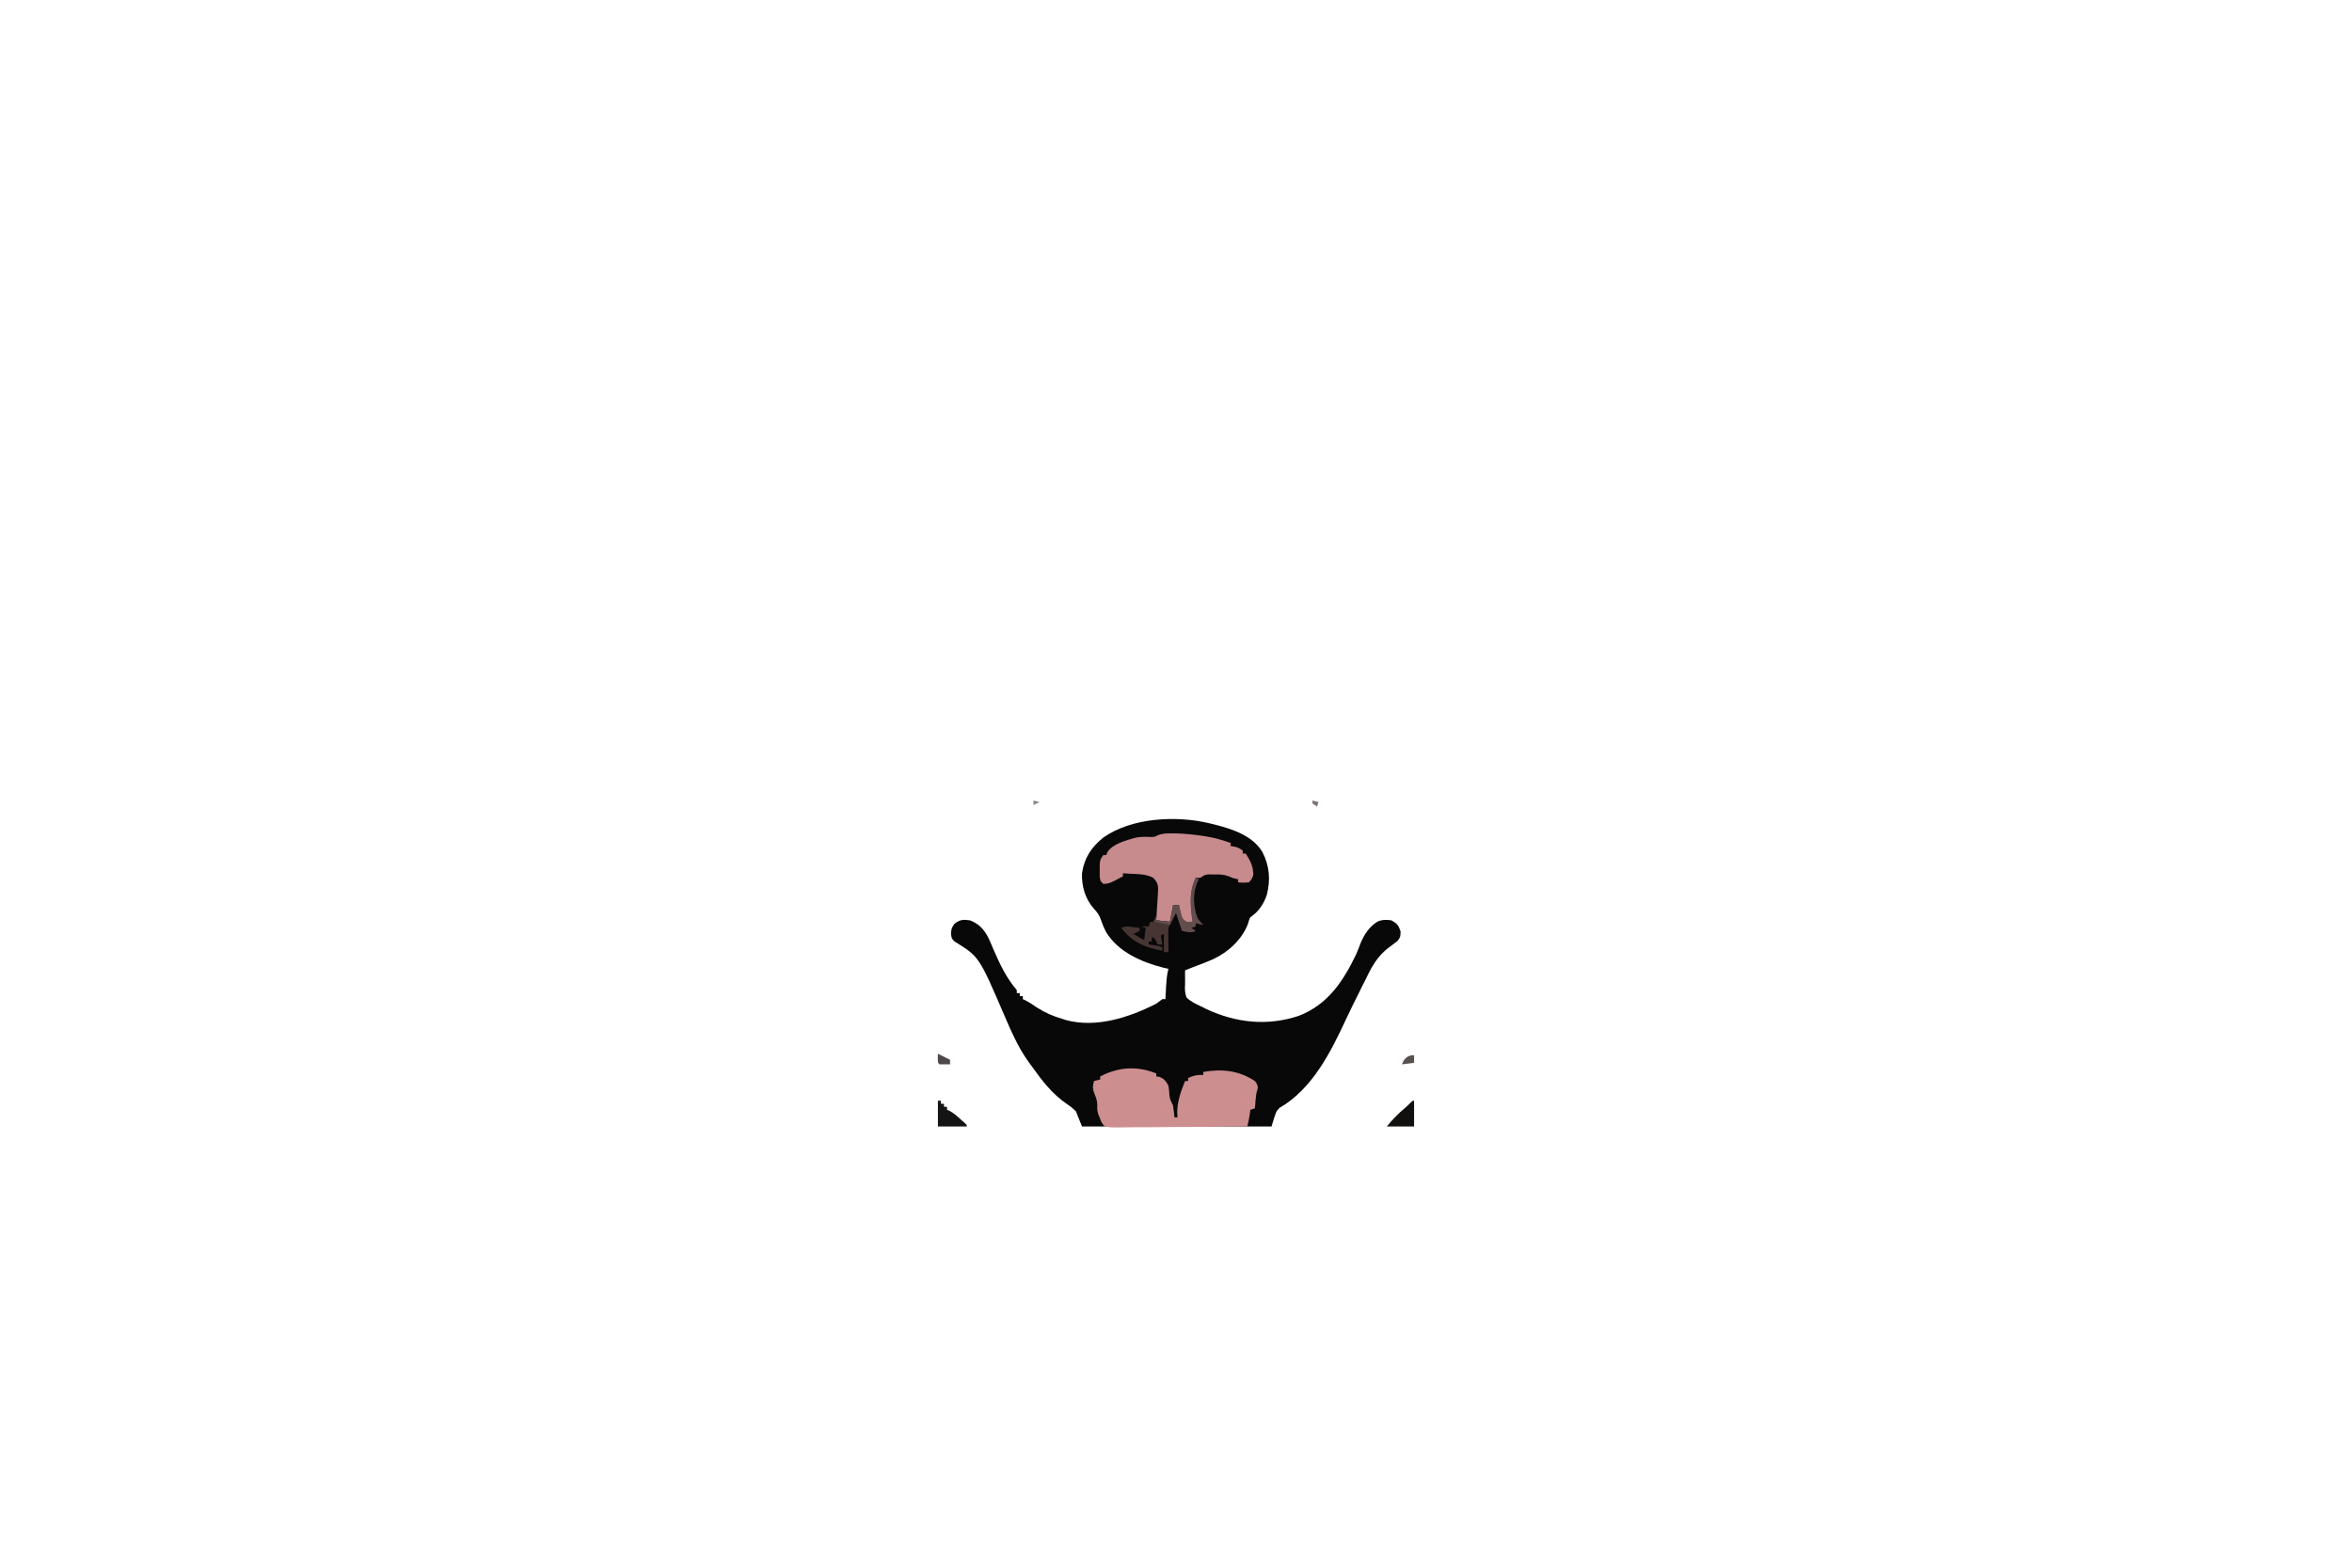
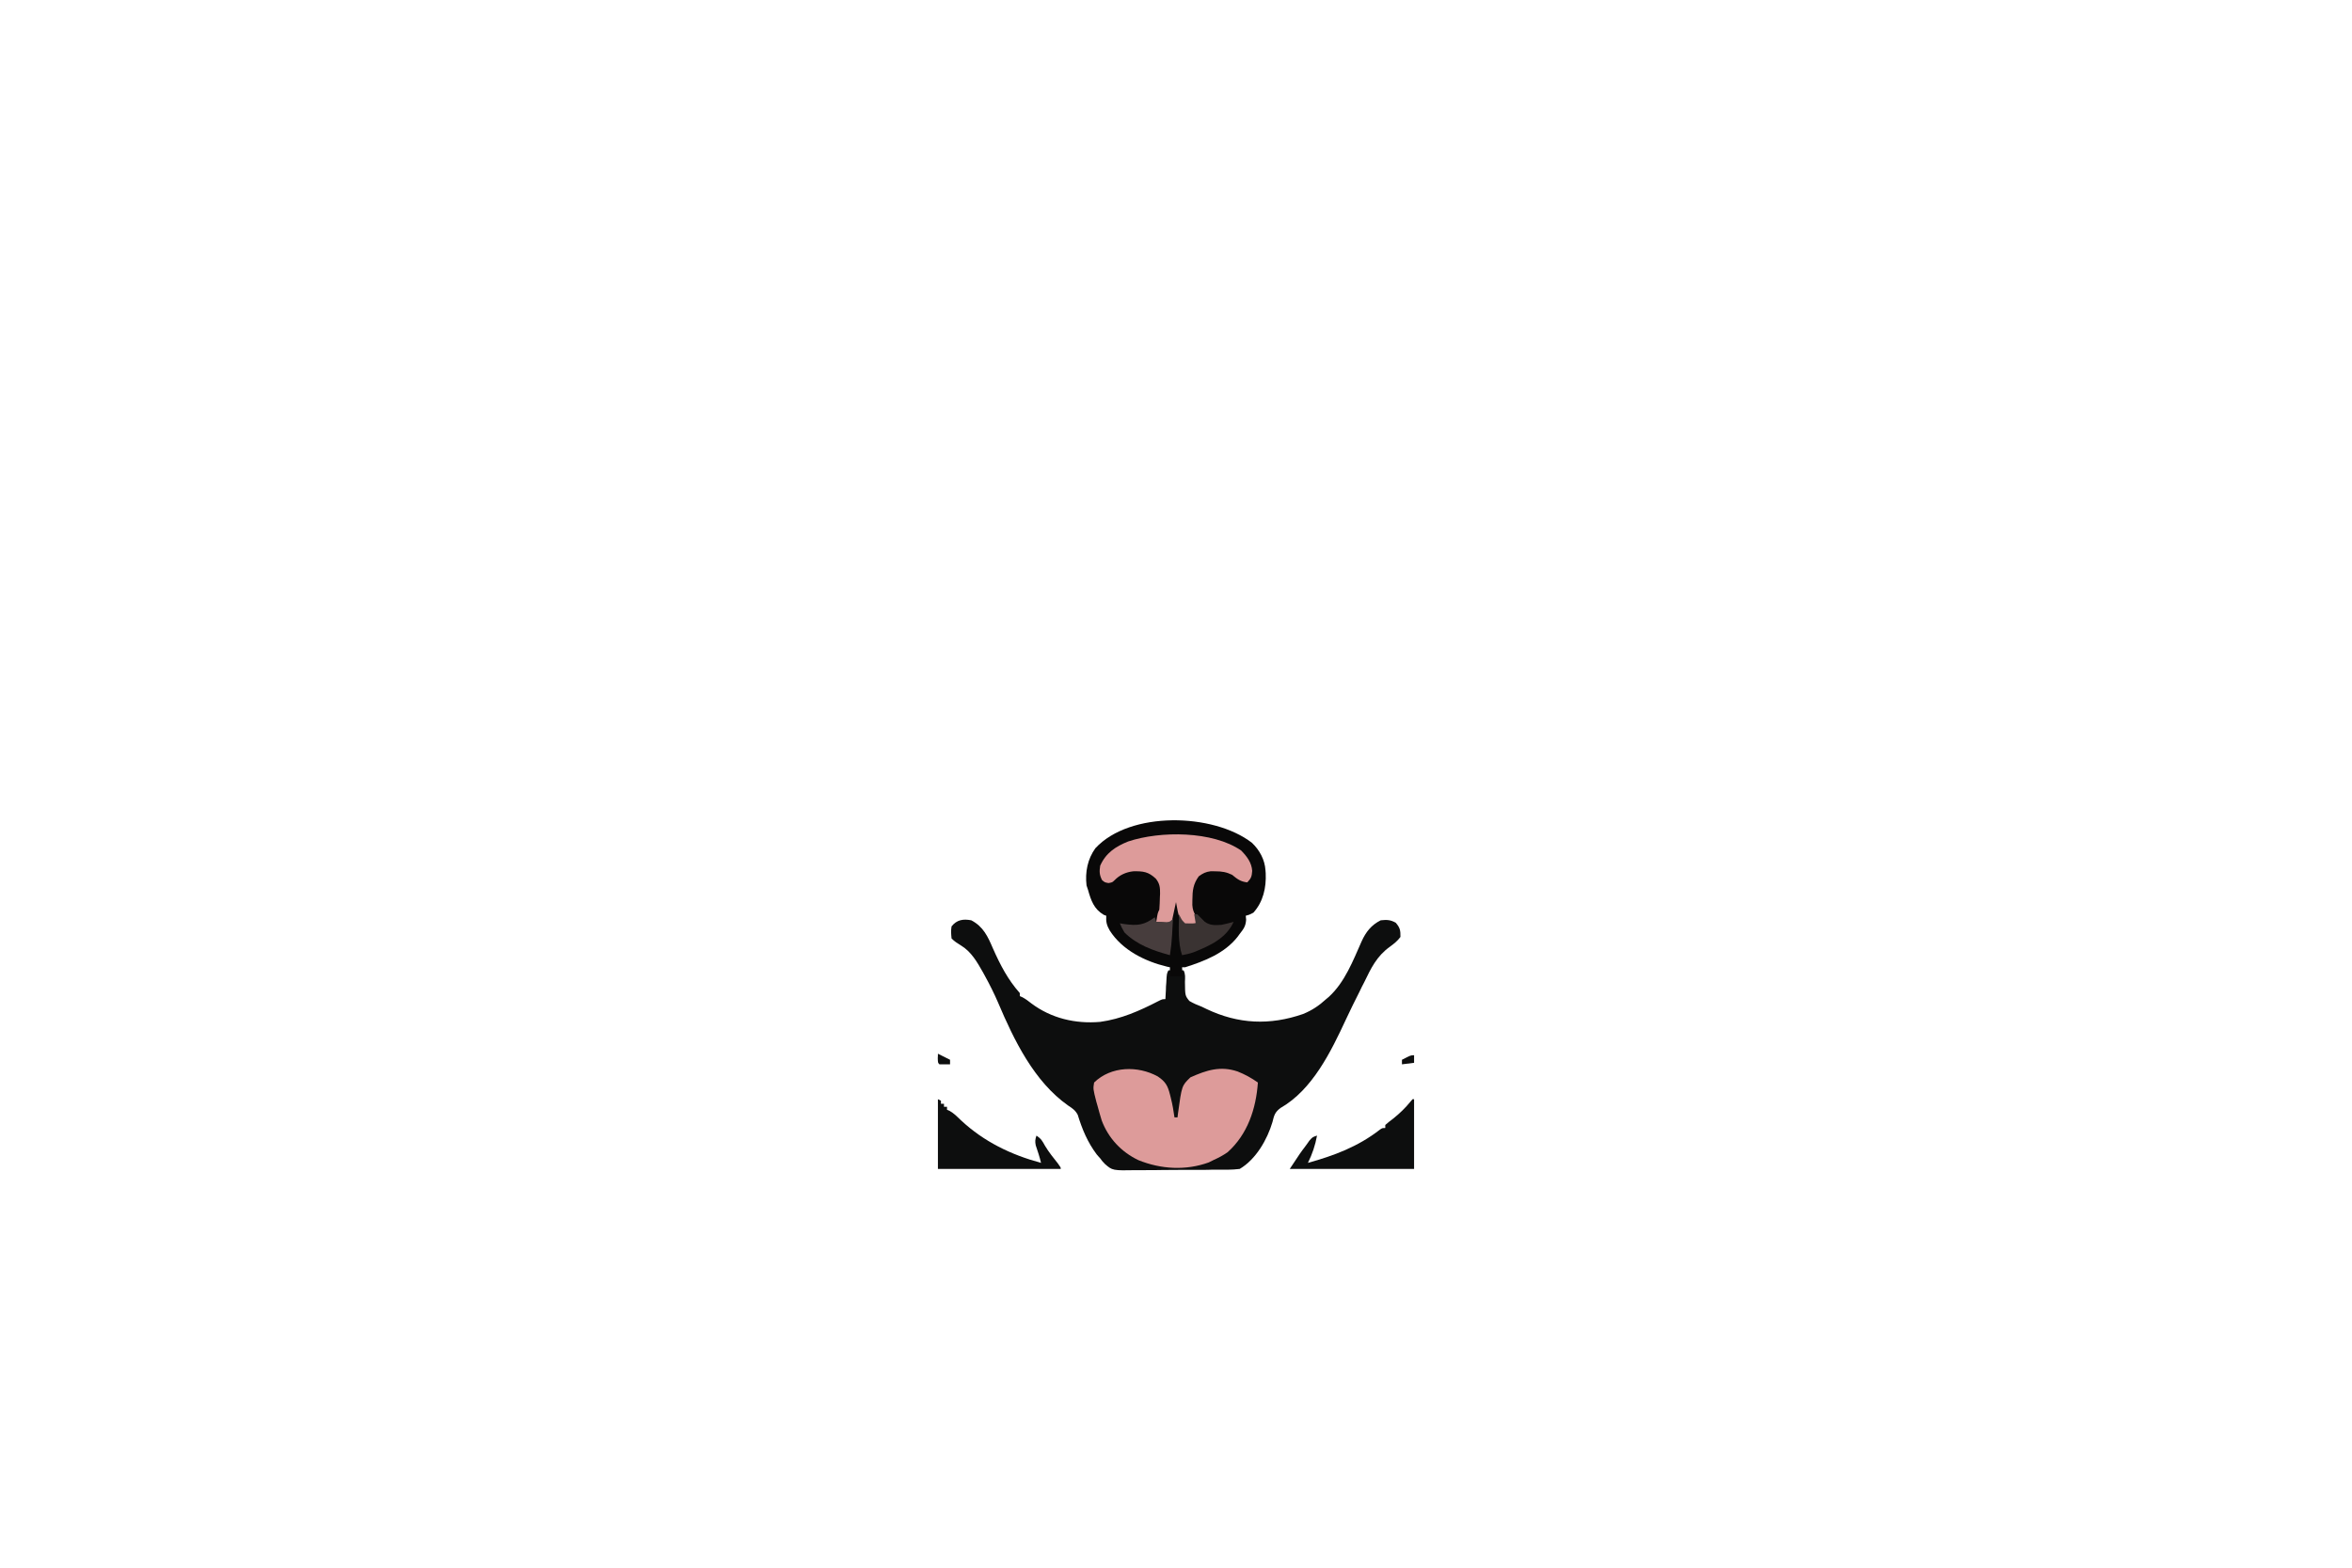
<svg xmlns="http://www.w3.org/2000/svg" viewBox="-263.5 -8.0 1551.0 1034.0" width="480" height="320">
-   <path d="M0 0 C1.1 0.3 2.2 0.5 3.3 0.8 C15.1 3.8 28.5 8.1 35 19 C39.7 28.1 40.4 37.4 37.9 47.2 C35.8 53.4 32.4 58.4 27 62 C26.1 64 26.1 64 25.4 66.5 C21.4 76.9 12.2 85.2 2.2 89.8 C-2.2 91.7 -6.6 93.4 -11 95 C-12.7 95.7 -14.3 96.3 -16 97 C-16 99.1 -16.1 101.3 -16 103.4 C-16 105.1 -16 106.7 -16.1 108.4 C-16.1 110.9 -15.9 112.7 -15 115 C-12 117.8 -8.7 119.3 -5 121 C-4 121.5 -2.9 122 -1.9 122.6 C17.8 131.7 38.3 133.9 59 127 C78.2 119.6 88.5 103.9 97 86 C97.9 83.8 98.8 81.6 99.6 79.4 C102 73.5 105.4 68.2 111 64.8 C114.1 63.5 116.6 63.6 120 64 C123.8 66.1 124.8 67.3 126.1 71.4 C126 75 126 75 124.1 77.6 C122.4 78.9 120.8 80.2 119.1 81.4 C110.3 87.7 106.6 95.6 102 105.1 C101 107 100 108.9 99.1 110.9 C96 117 93 123.1 90.1 129.3 C80 151.1 67.8 175.3 46.3 187.7 C44 190 44 190 41 200 C-0.2 200 -41.5 200 -84 200 C-85.3 196.7 -86.6 193.4 -88 190 C-90.8 187.3 -90.8 187.3 -93.8 185.3 C-103.6 178.5 -109.9 170.4 -116.8 160.7 C-117.8 159.3 -118.8 158 -119.8 156.6 C-126.4 147.2 -131 136.5 -135.5 126 C-151.9 87.9 -151.9 87.9 -168 78 C-170 76 -170 76 -170.4 72.7 C-170 69 -170 69 -167.9 66.1 C-164.2 63.5 -162.4 63.4 -158 64 C-152.2 66.1 -148.7 69.8 -145.9 75.2 C-144.7 77.7 -143.6 80.2 -142.6 82.7 C-138.3 92.5 -134.1 101.8 -127 110 C-127 110.7 -127 111.3 -127 112 C-126.3 112 -125.7 112 -125 112 C-125 112.7 -125 113.3 -125 114 C-124.3 114 -123.7 114 -123 114 C-123 114.7 -123 115.3 -123 116 C-122.7 116.1 -122.7 116.1 -121.3 116.8 C-118.7 118.1 -116.4 119.7 -113.9 121.4 C-108.5 124.9 -103.2 127.2 -97 129 C-96.3 129.2 -95.6 129.5 -94.9 129.7 C-74.8 135.3 -52.9 128.1 -35 119 C-33.6 118 -32.3 117 -31 116 C-30.3 116 -29.7 116 -29 116 C-28.9 114.9 -28.9 113.8 -28.8 112.6 C-28.7 111.2 -28.6 109.7 -28.6 108.2 C-28.5 107.5 -28.5 106.8 -28.4 106 C-28.2 102.6 -27.9 99.3 -27 96 C-28.1 95.8 -29.1 95.5 -30.2 95.3 C-44.7 91.6 -60.2 84.9 -68.2 71.6 C-69.5 69 -70.5 66.7 -71.4 64 C-72.4 60.9 -73.7 59 -75.9 56.6 C-81.8 50.2 -84.3 41.6 -84 33 C-82.5 22.9 -77.8 15.7 -69.9 9.4 C-51.2 -3.8 -21.7 -5.2 0 0 Z " fill="#090808" transform="translate(534,535)" />
-   <path d="M0 0 C0 0.7 0 1.3 0 2 C0.6 2.1 1.2 2.1 1.8 2.2 C5.1 3.4 6.2 4.9 8 8 C8.4 10.3 8.6 12.5 8.7 14.8 C9 17.3 9.9 18.8 11 21 C11.5 23.7 11.7 26.3 12 29 C12.7 29 13.3 29 14 29 C13.9 27.9 13.9 26.8 13.8 25.7 C13.8 18.5 16.3 11.6 19 5 C19.7 5 20.3 5 21 5 C21 4.3 21 3.7 21 3 C24.5 1.4 27.1 0.8 31 1 C31 0.3 31 -0.3 31 -1 C43.3 -3.1 54.4 -2 65 5 C66.4 6.9 66.4 6.9 67 9 C66.7 10.9 66.7 10.9 66 13 C65.8 14.7 65.6 16.5 65.4 18.2 C65.4 19.1 65.3 20 65.2 21 C65.1 21.6 65.1 22.3 65 23 C64.5 23.2 64.5 23.2 62 24 C61.9 25.1 61.7 26.1 61.6 27.2 C61.2 29.9 60.7 32.4 60 35 C47.8 35.1 35.6 35.2 23.4 35.3 C17.7 35.3 12.1 35.3 6.4 35.4 C0.9 35.4 -4.5 35.5 -10 35.5 C-12.1 35.5 -14.2 35.5 -16.3 35.5 C-19.2 35.6 -22.1 35.6 -25 35.6 C-25.5 35.6 -25.5 35.6 -27.7 35.6 C-30.1 35.6 -30.1 35.6 -34 35 C-36 32.6 -36 32.6 -37 30 C-37.2 29.5 -37.2 29.5 -38.2 27.1 C-39 24 -39 24 -38.9 21.1 C-39 18.1 -39.4 16.7 -40.6 13.9 C-41.9 10.6 -42.2 8.5 -41 5 C-39.7 4.7 -38.4 4.3 -37 4 C-37 3.3 -37 2.7 -37 2 C-24.9 -4.3 -12.8 -5.1 0 0 Z " fill="#CD8E8F" transform="translate(499,700)" />
-   <path d="M0 0 C0.7 0 1.5 0 2.2 0 C8.2 0.1 14.1 0.8 20 1.6 C20.8 1.7 21.6 1.9 22.5 2 C28 2.9 33.2 4.4 38.5 6.3 C38.5 7 38.5 7.6 38.5 8.3 C39.3 8.4 40 8.6 40.8 8.7 C43.5 9.3 43.5 9.3 46.5 11.3 C46.5 12 46.5 12.6 46.5 13.3 C47.2 13.3 47.8 13.3 48.5 13.3 C51.5 18 53.4 21.6 53.5 27.3 C52.5 30.2 52.5 30.2 50.5 32.3 C46.8 32.6 46.8 32.6 43.5 32.3 C43.5 31.7 43.5 31 43.5 30.3 C42.9 30.2 42.4 30.1 41.8 29.9 C39.5 29.3 39.5 29.3 37.3 28.3 C34 27.1 31.3 27 27.9 27.1 C26.7 27.1 25.6 27.1 24.5 27 C21.5 27.3 21.5 27.3 18.5 29.3 C17.5 29.3 16.5 29.3 15.5 29.3 C12.5 38.8 13 48.6 14.5 58.3 C12.2 59.1 12.2 59.1 9.5 59.3 C6.2 57.1 5.2 54.8 4.2 51.1 C4 49.8 3.8 48.6 3.5 47.3 C2.8 47.3 2.2 47.3 1.5 47.3 C0.5 50.9 -0.5 54.6 -1.5 58.3 C-4.5 58 -7.4 57.7 -10.5 57.3 C-10.5 56.6 -10.4 55.9 -10.4 55.2 C-10.2 52 -10 48.8 -9.8 45.6 C-9.8 45 -9.8 45 -9.6 42.2 C-9.5 41.1 -9.5 40.1 -9.4 39 C-9.4 38 -9.3 37 -9.3 36 C-9.5 32.8 -10.4 31.6 -12.5 29.3 C-16.6 27.1 -20.8 26.9 -25.3 26.7 C-26 26.6 -26.7 26.6 -27.4 26.6 C-29.1 26.5 -30.8 26.4 -32.5 26.3 C-32.5 27 -32.5 27.6 -32.5 28.3 C-41.4 33.1 -41.4 33.1 -45.5 33.3 C-47.5 31.3 -47.5 31.3 -47.8 28.2 C-47.8 26.9 -47.8 25.7 -47.8 24.4 C-47.8 23.1 -47.8 21.9 -47.8 20.6 C-47.5 17.3 -47.5 17.3 -45.5 14.3 C-44.8 14.3 -44.2 14.3 -43.5 14.3 C-43.3 13.7 -43 13.1 -42.8 12.5 C-39.4 6.8 -30.1 4.5 -24 2.8 C-20.6 2.1 -17.2 2.2 -13.7 2.4 C-11.5 2.3 -11.5 2.3 -9.7 1.3 C-6.5 -0.1 -3.4 -0 0 0 Z " fill="#C78B8D" transform="translate(509.5,541.6875)" />
-   <path d="M0 0 C0.7 0.3 1.3 0.7 2 1 C1.7 1.5 1.4 2 1.1 2.6 C-2.1 9.8 -1.7 18.9 1 26.2 C2.1 28.2 3.4 29.5 5 31 C3.4 30.7 1.7 30.3 0 30 C0 30.7 0 31.3 0 32 C-1 32.3 -2 32.7 -3 33 C-2 33.7 -1 34.3 0 35 C-3.1 36.5 -5.7 35.5 -9 35 C-9.7 33 -9.7 33 -13 23 C-13.3 23.6 -13.6 24.1 -13.8 24.7 C-15.2 27.5 -16.6 30.2 -18 33 C-18.1 35.7 -18.1 38.4 -18.1 41.1 C-18.1 41.9 -18.1 42.6 -18 43.4 C-18 45.3 -18 47.1 -18 49 C-19 49 -20 49 -21 49 C-21 45 -21 41.1 -21 37 C-21.3 37.2 -21.3 37.2 -23 38 C-22.7 40 -22.3 42 -22 44 C-23 44 -24 44 -25 44 C-25.1 43.7 -25.1 43.7 -25.9 42.1 C-27 40 -27 40 -29 39 C-29 40 -29 41 -29 42 C-29.7 42 -30.3 42 -31 42 C-31 42.7 -31 43.3 -31 44 C-29.9 44.1 -28.8 44.3 -27.6 44.4 C-24 45 -24 45 -22 46 C-22 46.7 -22 47.3 -22 48 C-33 46.2 -42.4 42.2 -49 33 C-46.4 31.7 -44.8 32.1 -41.9 32.4 C-41 32.5 -40.1 32.6 -39.1 32.7 C-38.4 32.8 -37.7 32.9 -37 33 C-37 33.7 -37 34.3 -37 35 C-38.3 35.7 -39.6 36.3 -41 37 C-36.2 39.9 -36.2 39.9 -34 41 C-33.7 38.4 -33.3 35.7 -33 33 C-34 32.7 -35 32.3 -36 32 C-34.4 32 -32.7 32 -31 32 C-30.7 31 -30.3 30 -30 29 C-29.3 29 -28.7 29 -28 29 C-27.3 27.7 -26.7 26.4 -26 25 C-26 26 -26 27 -26 28 C-23 28.3 -20.1 28.7 -17 29 C-16.3 25.4 -15.7 21.7 -15 18 C-13.7 18 -12.4 18 -11 18 C-10.7 19.3 -10.5 20.5 -10.2 21.8 C-8.8 27.3 -8.8 27.3 -6 29 C-4.7 29 -3.4 29 -2 29 C-2.1 28.5 -2.1 28.5 -2.5 25.8 C-3.6 16.9 -4.1 8.2 0 0 Z " fill="#473534" transform="translate(525,571)" />
-   <path d="M0 0 C0.7 0 1.3 0 2 0 C2 0.7 2 1.3 2 2 C2.7 2 3.3 2 4 2 C4 2.7 4 3.3 4 4 C4.7 4 5.3 4 6 4 C6 4.7 6 5.3 6 6 C6.6 6.2 7.1 6.5 7.7 6.7 C10.4 8.2 12.5 10 14.8 12.1 C15.5 12.8 16.3 13.5 17.2 14.2 C17.8 14.8 18.4 15.4 19 16 C19 16.3 19 16.7 19 17 C12.7 17 6.5 17 0 17 C0 11.4 0 5.8 0 0 Z " fill="#151414" transform="translate(355,718)" />
-   <path d="M0 0 C0 5.6 0 11.2 0 17 C-5.9 17 -11.9 17 -18 17 C-14.2 12.4 -10.4 8.4 -5.8 4.6 C-4 3 -4 3 -2.3 1.3 C-1 0 -1 0 0 0 Z " fill="#11100F" transform="translate(669,718)" />
-   <path d="M0 0 C0.7 0.3 1.3 0.7 2 1 C1.7 1.5 1.4 2 1.1 2.6 C-2.1 9.8 -1.7 18.9 1 26.2 C2.1 28.2 3.4 29.5 5 31 C3.4 30.7 1.7 30.3 0 30 C0 30.7 0 31.3 0 32 C-0.5 32.2 -0.5 32.2 -3 33 C-2 33.7 -1 34.3 0 35 C-3.1 36.5 -5.7 35.5 -9 35 C-10.3 31 -11.7 27 -13 23 C-14.3 25.6 -15.6 28.3 -17 31 C-20.3 30.3 -23.6 29.7 -27 29 C-26.7 27.7 -26.3 26.4 -26 25 C-26 26 -26 27 -26 28 C-23 28.3 -20.1 28.7 -17 29 C-16.3 25.4 -15.7 21.7 -15 18 C-13.7 18 -12.4 18 -11 18 C-10.7 19.3 -10.5 20.5 -10.2 21.8 C-8.8 27.3 -8.8 27.3 -6 29 C-4.7 29 -3.4 29 -2 29 C-2.1 28.5 -2.1 28.5 -2.5 25.8 C-3.6 16.9 -4.1 8.2 0 0 Z " fill="#624D4D" transform="translate(525,571)" />
-   <path d="M0 0 C1.3 0.7 1.3 0.7 8 4 C8 5 8 6 8 7 C5.7 7 3.3 7 1 7 C0 6 0 6 -0.1 2.9 C-0 2 -0 1 0 0 Z " fill="#4E4949" transform="translate(355,687)" />
-   <path d="M0 0 C0 1.6 0 3.3 0 5 C-2.6 5.3 -5.3 5.7 -8 6 C-7 3.5 -6.3 2.2 -4 0.8 C-2 0 -2 0 0 0 Z " fill="#575150" transform="translate(669,688)" />
-   <path d="M0 0 C1.3 0.3 2.6 0.7 4 1 C3.7 2 3.3 3 3 4 C2 3.3 1 2.7 0 2 C0 1.3 0 0.7 0 0 Z " fill="#7D7574" transform="translate(602,520)" />
-   <path d="M0 0 C1.3 0.3 2.6 0.7 4 1 C3.3 1.3 3.3 1.3 0 3 C0 2 0 1 0 0 Z " fill="#8E8584" transform="translate(418,520)" />
+   <defs>
+     <clipPath id="nose-clip">
+       <rect x="448" y="530" width="128" height="106" />
+     </clipPath>
+   </defs>
+   <path d="M0 0 C8 4.2 10.9 10.7 14.3 18.6 C19.1 29.4 24.1 39.1 32 48 C32 48.7 32 49.3 32 50 C32.6 50.3 33.2 50.5 33.8 50.8 C36 52 37.7 53.3 39.6 54.8 C52.8 64.7 68.7 68.4 85 67 C98.8 65.1 111 59.7 123.2 53.4 C126 52 126 52 128 52 C128.1 50.8 128.1 49.6 128.2 48.4 C128.3 46.8 128.4 45.2 128.4 43.6 C128.5 42.8 128.5 42 128.6 41.2 C128.9 35.2 128.9 35.2 130 33 C133.3 33 136.6 33 140 33 C141.3 35.6 141 37.7 140.9 40.6 C141 49.7 141 49.7 143.8 53.2 C146.5 54.8 149.1 55.9 152 57 C152.5 57.3 152.5 57.3 155.1 58.5 C176.1 68.5 196.9 69.4 218.8 61.8 C224.7 59.4 229.3 56.3 234 52 C234.3 51.7 234.3 51.7 235.9 50.4 C246.4 40.7 251.7 26.7 257.4 13.9 C260.2 7.7 263.8 3.1 270 0 C274 -0.4 276.3 -0.4 279.9 1.6 C282.7 4.8 283.1 6.7 283 11 C281 13.7 278.8 15.4 276.1 17.4 C267.3 23.7 263.6 31.6 259 41.1 C258 43 257 44.9 256.1 46.9 C253 53 250 59.1 247.1 65.3 C237.3 86.4 225 111.8 203.9 123.8 C200.2 126.6 199.7 128.6 198.6 133.1 C195.2 144.6 187.7 157.7 177 164 C174.2 164.3 171.7 164.5 169 164.5 C168.6 164.5 168.6 164.5 166.5 164.5 C163.8 164.5 161.2 164.5 158.5 164.5 C156.7 164.6 154.8 164.6 152.9 164.6 C149 164.6 145.1 164.6 141.2 164.6 C136.3 164.6 131.3 164.7 126.3 164.7 C122.5 164.8 118.6 164.8 114.8 164.8 C113 164.8 111.1 164.8 109.3 164.8 C93.1 165.1 93.1 165.1 88 160.6 C86.3 158.8 86.3 158.8 85 157 C84.2 156.2 83.5 155.3 82.7 154.4 C76.7 146.4 73.1 137.8 70.2 128.3 C68.6 125.3 66.8 124.1 63.9 122.2 C41.4 106.4 28.1 78.9 17.6 54.1 C15 48.1 12.1 42.3 8.9 36.5 C8.7 36.1 8.7 36.1 7.7 34.3 C3.9 27.6 0 20.7 -6.8 16.6 C-9.1 15.2 -11 14 -13 12 C-13.3 9 -13.5 6.9 -13 4 C-9.5 -0.4 -5.3 -1 0 0 Z " fill="#0D0E0E" transform="translate(377,599)" />
+   <path d="M0 0 C5.2 3.5 6.6 6.2 8.1 12.2 C8.2 12.6 8.2 12.6 8.6 14.2 C9.7 18.5 10.4 22.7 11 27 C11.7 27 12.3 27 13 27 C13 26.6 13 26.6 13.3 24.5 C15.8 6.1 15.8 6.1 21.5 0.6 C32.2 -4.2 41.3 -7.1 52.6 -3.3 C57.4 -1.4 61.8 1 66 4 C64.8 21.3 59.2 38.2 46 50 C43.1 52 40.2 53.6 37 55 C35.9 55.6 34.8 56.1 33.6 56.7 C18.4 62.2 2.1 61.2 -12.8 55.2 C-24.1 49.8 -32.6 40.7 -37 29 C-38 25.8 -38.9 22.5 -39.8 19.2 C-40 18.4 -40.3 17.6 -40.5 16.8 C-42.7 8.2 -42.7 8.2 -42 4 C-30.8 -6.9 -13.1 -7.2 0 0 Z " fill="#DD9B9A" transform="translate(500,702)" />
+   <path d="M0 0 C0.3 0.2 0.3 0.2 2 1 C2 1.7 2 2.3 2 3 C2.7 3 3.3 3 4 3 C4 3.7 4 4.3 4 5 C4.7 5 5.3 5 6 5 C6 5.7 6 6.3 6 7 C6.6 7.2 7.1 7.5 7.7 7.7 C10.7 9.4 12.8 11.6 15.3 14 C30.3 28 48.3 36.7 68 42 C67.1 38.1 65.8 34.3 64.5 30.4 C64 27.9 64.1 26.5 65 24 C68.1 26.1 68.9 27.6 70.6 30.7 C73.1 34.9 76.2 38.7 79.2 42.5 C81 45 81 45 81 46 C54.3 46 27.5 46 0 46 C0 30.8 0 15.6 0 0 Z " fill="#0D0E0E" transform="translate(355,717)" />
+   <path d="M0 0 C0.3 0 0.7 0 1 0 C1 15.2 1 30.4 1 46 C-26.1 46 -53.1 46 -81 46 C-74 35.4 -74 35.4 -70.3 30.5 C-69.6 29.5 -68.8 28.5 -68.1 27.4 C-66 25 -66 25 -63 24 C-64.2 30.5 -66.1 36.1 -69 42 C-51.7 37.2 -36 31.3 -21.7 20.2 C-20 19 -20 19 -18 19 C-18 18.3 -18 17.7 -18 17 C-16.4 15.6 -14.7 14.2 -12.9 12.9 C-8.5 9.4 -4.8 5.8 -1.2 1.4 C-0.8 1 -0.4 0.5 0 0 Z " fill="#0D0E0E" transform="translate(668,717)" />
+   <path d="M0 0 C1.3 0.7 1.3 0.7 8 4 C8 5 8 6 8 7 C5.7 7 3.3 7 1 7 C0 6 0 6 -0.1 2.9 C-0 2 -0 1 0 0 Z " fill="#0D0E0E" transform="translate(355,687)" />
+   <path d="M0 0 C0 1.6 0 3.3 0 5 C-2.6 5.3 -5.3 5.7 -8 6 C-8 5 -8 4 -8 3 C-2.2 0 -2.2 0 0 0 Z " fill="#0D0E0E" transform="translate(669,688)" />
+   <g clip-path="url(#nose-clip)">
+     <path d="M0 0 C5.04 4.77 8.5 11.17 8.94 18.12 C8.99 18.77 9.04 19.41 9.09 20.07 C9.52 29.57 7.43 39.01 0.94 46.12 C-1.88 47.56 -1.88 47.56 -4.06 48.12 C-3.98 48.99 -3.9 49.86 -3.81 50.75 C-4.13 55.06 -5.41 56.72 -8.06 60.12 C-8.51 60.74 -8.96 61.36 -9.43 62 C-18.01 72.92 -31.21 78.03 -44.06 82.12 C-44.72 82.12 -45.38 82.12 -46.06 82.12 C-45.73 88.07 -45.4 94 -45.06 100.12 C-34.21 105.89 -23.98 110.15 -12.06 113.12 C-11.27 113.33 -10.47 113.53 -9.65 113.74 C-5.71 114.33 -1.79 114.31 2.19 114.31 C3 114.32 3.8 114.34 4.64 114.35 C13.53 114.37 21.03 112.55 28.94 108.5 C29.63 108.15 30.33 107.79 31.04 107.42 C49.52 97.65 59.6 78.5 66.25 59.35 C66.84 57.41 67.43 55.46 68.01 53.52 C69.98 48.43 73.48 45.1 77.94 42.12 C81.94 41.68 84.27 41.78 87.88 43.62 C90.08 46.3 90.28 46.95 90.38 50.25 C89.94 54.12 89.94 54.12 87.94 56.12 C86.87 56.5 85.79 56.87 84.69 57.25 C76.66 60.6 72.91 70.61 69.12 77.88 C64.65 86.23 60.19 93.96 53.94 101.12 C53.72 101.38 53.72 101.38 52.61 102.65 C42.44 114.09 29.42 123.05 13.94 125.12 C1.21 125.84 -11.3 125.29 -23.38 120.94 C-29.17 118.87 -32.94 118.88 -38.85 120.66 C-41.9 121.3 -44.82 121.3 -47.94 121.31 C-48.6 121.32 -49.27 121.32 -49.95 121.33 C-54.4 121.3 -58.44 120.72 -62.81 119.81 C-70.68 118.5 -77.24 120.58 -84.71 122.86 C-101.95 128.07 -119.78 125.59 -135.54 117.34 C-153.38 106.75 -163.47 88.06 -173.07 70.44 C-176.25 64.72 -179.29 59.53 -185.06 56.12 C-185.77 55.95 -186.48 55.78 -187.21 55.61 C-187.51 55.53 -187.51 55.53 -189.06 55.12 C-190.61 52.03 -190.36 49.53 -190.06 46.12 C-188.56 43.69 -188.56 43.69 -186.06 42.12 C-181.34 41.52 -179.1 41.63 -174.81 43.69 C-169.48 48.42 -167.43 54.52 -165.31 61.12 C-161.19 73.33 -155.49 84.3 -147.06 94.12 C-146.31 95.1 -145.55 96.08 -144.77 97.08 C-142.05 100.35 -138.97 102.53 -135.38 104.75 C-134.76 105.14 -134.15 105.52 -133.51 105.92 C-119.59 114.47 -104.22 116.12 -88.25 113.06 C-79.29 110.9 -70.54 107.72 -62.06 104.12 C-61.37 103.86 -60.68 103.6 -59.97 103.34 C-58.05 102.48 -58.05 102.48 -55.06 100.12 C-54.08 97.04 -54.08 94.1 -54.12 90.88 C-54.11 90.03 -54.09 89.19 -54.08 88.33 C-54.04 86.26 -54.05 84.19 -54.06 82.12 C-54.69 81.99 -55.33 81.85 -55.98 81.71 C-70.54 78.21 -85.49 70.83 -93.75 57.88 C-95.74 54.44 -96.32 52.1 -96.06 48.12 C-96.62 47.92 -97.18 47.71 -97.75 47.5 C-104.2 43.67 -106.13 37.98 -108.06 31.12 C-108.39 30.13 -108.72 29.14 -109.06 28.12 C-110.07 19.4 -108.41 10.75 -103.21 3.57 C-80.41 -21.05 -25.49 -19.68 0 0 Z " fill="#090808" transform="translate(562.0625,547.875)" />
+   </g>
+   <path d="M0 0 C3.8 3.91 6.84 7.87 7.25 13.38 C6.99 17.12 6.54 18.36 4 21 C-0.47 20.49 -2.58 18.82 -6 16 C-9.75 14.17 -12.84 13.7 -17 13.69 C-18.01 13.67 -19.02 13.65 -20.06 13.64 C-23.43 14.05 -25.27 15.01 -28 17 C-31.65 22.08 -32.15 26.33 -32.19 32.5 C-32.2 33.62 -32.22 34.75 -32.23 35.91 C-32.01 38.92 -31.45 40.42 -30 43 C-29.88 45.75 -29.88 45.75 -30 48 C-33.31 48.69 -33.31 48.69 -37 49 C-41.69 45.84 -41.85 39.08 -43 34 C-43.99 38.62 -44.98 43.24 -46 48 C-49.3 47.67 -52.6 47.34 -56 47 C-55.12 41.25 -55.12 41.25 -54 39 C-53.8 36.23 -53.68 33.52 -53.62 30.75 C-53.59 30 -53.55 29.25 -53.51 28.47 C-53.45 24.43 -53.72 21.8 -56.27 18.58 C-61.16 13.96 -64.58 13.56 -71.17 13.68 C-76.03 14.23 -80.15 16.09 -83.56 19.61 C-85 21 -85 21 -87.5 21.44 C-90 21 -90 21 -91.81 19.44 C-93.53 15.91 -93.58 13.91 -93 10 C-89.26 1.58 -82.86 -2.65 -74.52 -6 C-53.3 -13.05 -18.82 -13 0 0 Z " fill="#DD9B9A" transform="translate(555,553)" />
+   <path d="M0 0 C0.29 0.62 0.58 1.24 0.88 1.88 C2 4 2 4 4 6 C7.62 6.12 7.62 6.12 11 6 C10.67 4.02 10.34 2.04 10 0 C10.66 0 11.32 0 12 0 C12.83 0.83 12.83 0.83 17 5 C20.56 7.49 23.74 7.28 28 7 C30.71 6.45 33.33 5.75 36 5 C31.11 15.99 20.31 20.75 9.73 25.05 C7.15 25.95 4.68 26.54 2 27 C-0.8 18.6 -0.16 8.77 0 0 Z " fill="#3A3332" transform="translate(514,595)" />
+   <path d="M0 0 C0.33 0.99 0.66 1.98 1 3 C2.46 3.05 3.92 3.09 5.38 3.12 C5.78 3.14 5.78 3.14 7.84 3.2 C10 3 10 3 12 1 C11.86 3.69 11.71 6.38 11.56 9.06 C11.52 9.81 11.48 10.57 11.44 11.34 C11.18 15.95 10.72 20.44 10 25 C-1 22.03 -11.79 18.21 -20 10 C-21.88 6.69 -21.88 6.69 -23 4 C-22.5 4.08 -22.5 4.08 -20 4.5 C-11.39 5.64 -7.03 5.24 0 0 Z " fill="#473D3D" transform="translate(498,597)" />
</svg>
